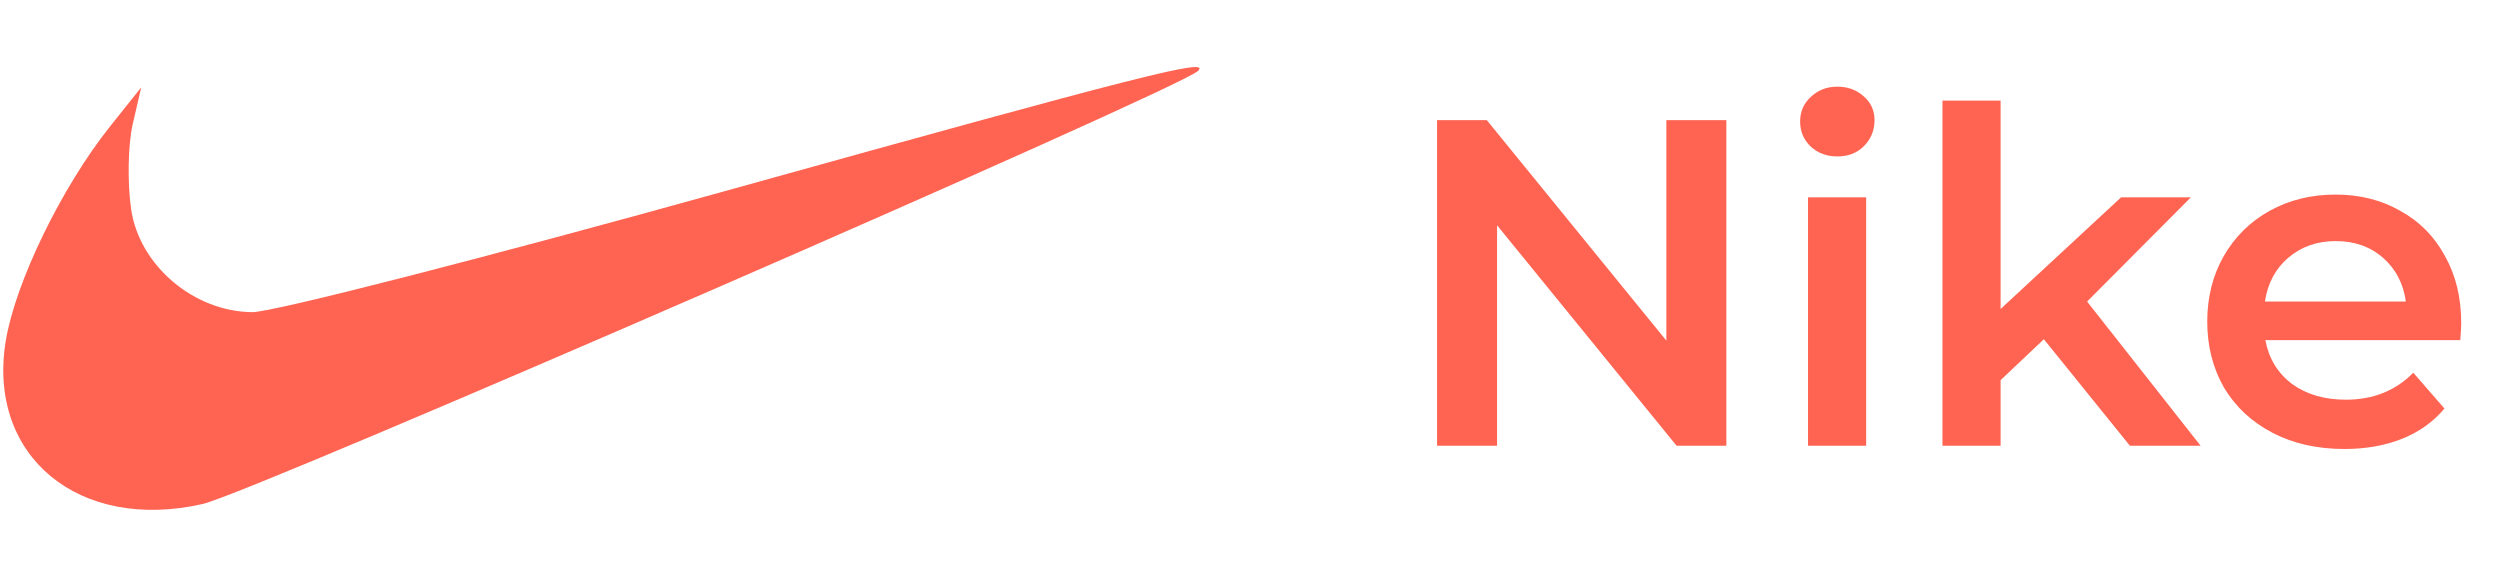
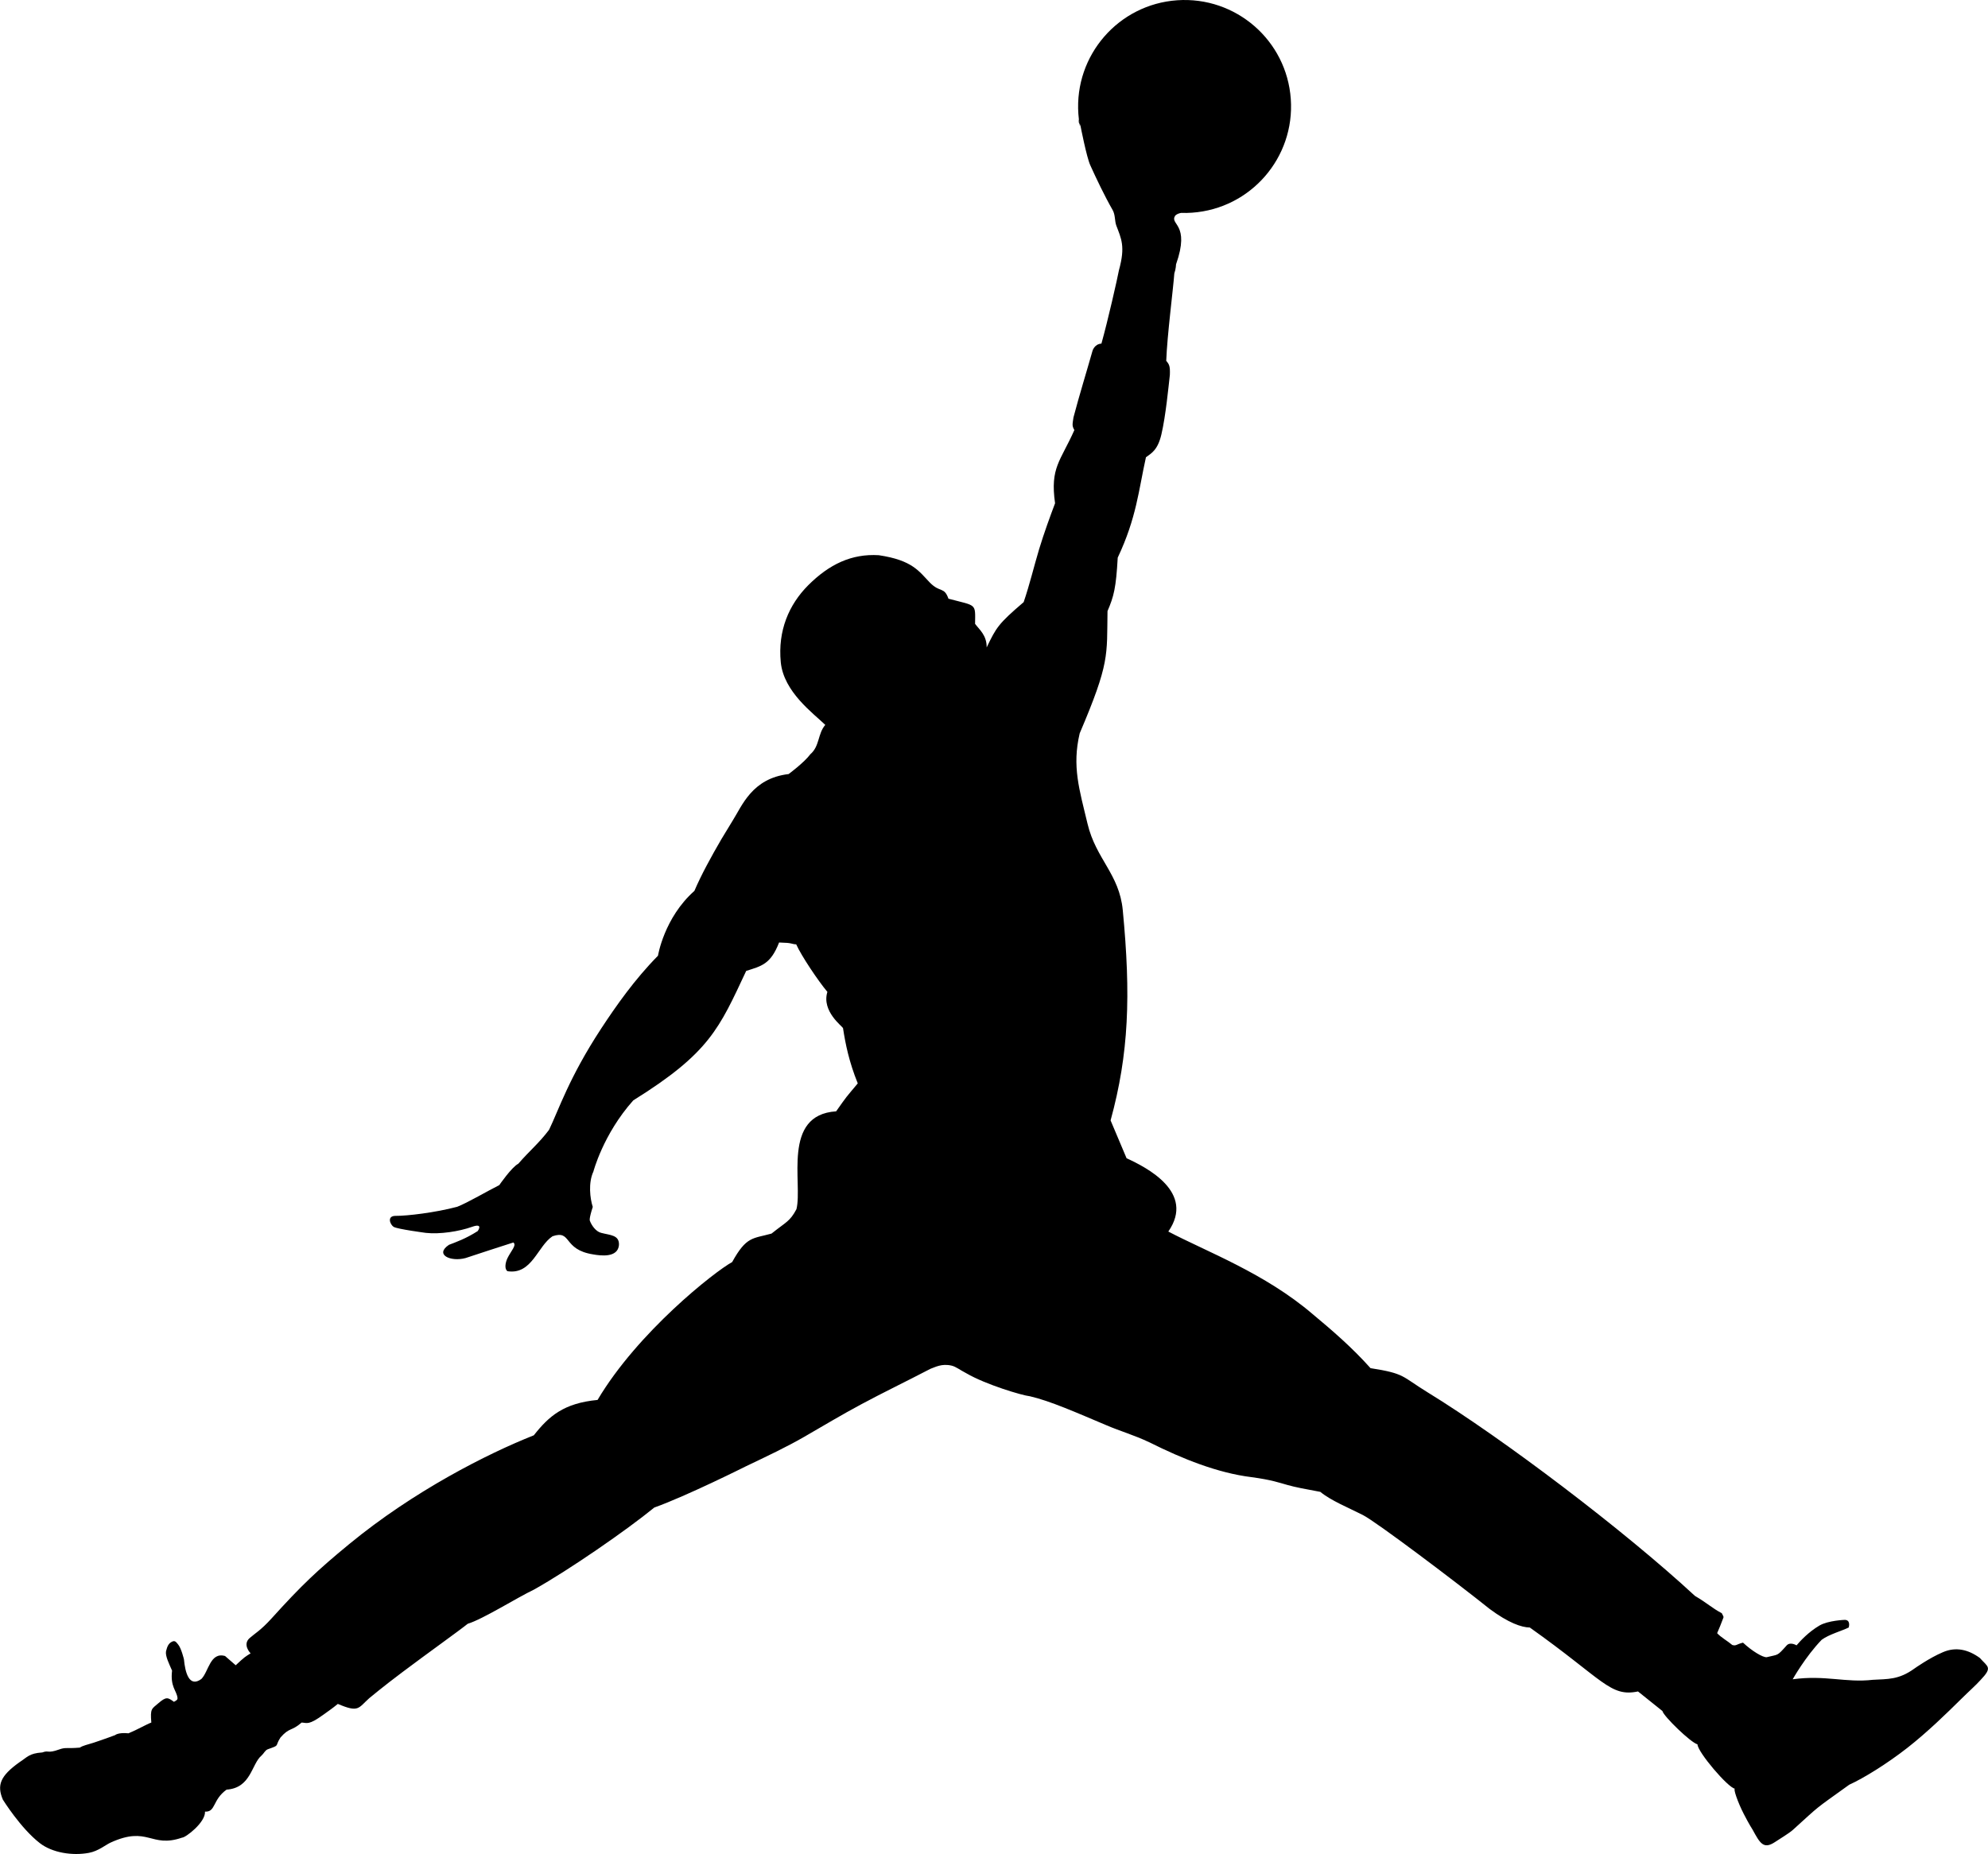
- <svg xmlns="http://www.w3.org/2000/svg" width="129" height="29" viewBox="0 0 129 29" fill="none">
-   <path d="M89.08 6.2V23H86.512L77.248 11.624V23H74.152V6.2H76.72L85.984 17.576V6.2H89.08ZM93.294 10.184H96.294V23H93.294V10.184ZM94.806 8.072C94.262 8.072 93.806 7.904 93.438 7.568C93.07 7.216 92.886 6.784 92.886 6.272C92.886 5.76 93.07 5.336 93.438 5C93.806 4.648 94.262 4.472 94.806 4.472C95.35 4.472 95.806 4.64 96.174 4.976C96.542 5.296 96.726 5.704 96.726 6.2C96.726 6.728 96.542 7.176 96.174 7.544C95.822 7.896 95.366 8.072 94.806 8.072ZM105.463 17.504L103.231 19.616V23H100.231V5.192H103.231V15.944L109.447 10.184H113.047L107.695 15.56L113.551 23H109.903L105.463 17.504ZM126.998 16.664C126.998 16.872 126.982 17.168 126.95 17.552H116.894C117.07 18.496 117.526 19.248 118.262 19.808C119.014 20.352 119.942 20.624 121.046 20.624C122.454 20.624 123.614 20.16 124.526 19.232L126.134 21.08C125.558 21.768 124.83 22.288 123.95 22.64C123.07 22.992 122.078 23.168 120.974 23.168C119.566 23.168 118.326 22.888 117.254 22.328C116.182 21.768 115.35 20.992 114.758 20C114.182 18.992 113.894 17.856 113.894 16.592C113.894 15.344 114.174 14.224 114.734 13.232C115.31 12.224 116.102 11.44 117.11 10.88C118.118 10.32 119.254 10.04 120.518 10.04C121.766 10.04 122.878 10.32 123.854 10.88C124.846 11.424 125.614 12.2 126.158 13.208C126.718 14.2 126.998 15.352 126.998 16.664ZM120.518 12.44C119.558 12.44 118.742 12.728 118.07 13.304C117.414 13.864 117.014 14.616 116.87 15.56H124.142C124.014 14.632 123.622 13.88 122.966 13.304C122.31 12.728 121.494 12.44 120.518 12.44Z" fill="#FF6452" />
-   <path fill-rule="evenodd" clip-rule="evenodd" d="M37.61 9.805C25.135 13.276 14.071 16.112 13.024 16.107C10.011 16.09 7.192 13.701 6.768 10.806C6.569 9.444 6.604 7.469 6.846 6.418L7.287 4.507L5.672 6.532C3.17 9.671 0.775 14.608 0.291 17.626C-0.659 23.552 4.086 27.46 10.465 26.004C12.994 25.427 60.955 4.557 61.822 3.656C62.483 2.969 58.945 3.867 37.61 9.805Z" fill="#FF6452" />
+ <svg xmlns="http://www.w3.org/2000/svg" width="2500" height="2332" viewBox="5.003 13.06 239.999 223.884">
+   <path d="M135.377 28.32a12.9 12.9 0 0 1-.189-1.504c-.492-7.083 4.84-13.225 11.922-13.724 7.09-.494 13.23 4.845 13.725 11.928s-4.839 13.225-11.921 13.724c-.448.034-.892.04-1.326.023-.287.074-.459.109-.706.327-.729 1.136 1.854.924.098 5.889 0 0-.012.545-.207 1.09-.138 1.906-.871 7.554-.976 10.562.373.436.478.648.437 1.705-.166 1.429-.494 4.931-1.021 7.175-.447 1.923-1.232 2.29-1.865 2.761-.89 3.984-1.125 7.284-3.408 12.123-.207 3.668-.465 4.667-1.234 6.458-.086 5.401.287 6.205-3.357 14.757-.941 4-.046 6.767.947 10.923 1.016 4.271 3.834 6.056 4.253 10.43.987 10.301.74 17.314-1.47 25.391l1.929 4.568c2.394 1.098 8.334 4.1 5.04 8.852 4.639 2.438 11.646 5.027 17.426 9.971 2.325 1.936 4.781 4.047 6.985 6.525 4.196.654 3.748.987 6.858 2.898 9.145 5.607 23.81 16.73 32.311 24.605 1.464.855 2.061 1.471 3.243 2.091.185.354.235.436.194.532-.406 1.028-.391 1.058-.758 1.877.459.507 1.314.981 1.825 1.425.478.149.478-.08 1.298-.281 1.067.999 2.389 1.804 2.863 1.757 1.447-.367 1.2-.068 2.423-1.436.44-.453 1.177.006 1.177.006.459-.539 1.446-1.613 2.762-2.389 1.05-.619 3.054-.688 3.054-.688.671.006.545.694.487.918-.758.391-2.364.821-3.266 1.486-1.964 2.031-3.502 4.771-3.502 4.771 3.954-.54 6.383.441 9.678.063 1.797-.104 3.123.012 5.01-1.354 0 0 1.814-1.291 3.439-1.976 1.578-.688 3.076-.321 4.465.688.981 1.107 1.572 1.113.08 2.676-.539.607-1.32 1.285-2.312 2.267-1.745 1.724-4.094 4.022-6.526 5.924-2.463 1.923-5.258 3.65-7.003 4.442-4.402 3.163-3.363 2.336-6.824 5.471-.437.391-1.596 1.09-2.158 1.463-1.365.896-1.791.149-2.681-1.492 0 0-.407-.613-1.079-1.923-.734-1.429-1.285-3.063-1.062-3.036-.82-.104-4.512-4.432-4.521-5.36-.781-.179-4.111-3.403-4.23-4.019l-2.95-2.365c-3.375.701-4.149-1.395-13.063-7.72-1.017-.018-2.588-.567-4.84-2.237-4.022-3.222-13.672-10.511-15.308-11.344-1.757-.895-3.856-1.738-5.144-2.801-1.929-.355-2.984-.557-3.949-.826-.986-.27-1.883-.619-4.379-.953-4.063-.505-8.277-2.187-12.289-4.195-1.899-.9-3.553-1.359-5.188-2.062-3.668-1.549-6.813-2.944-9.25-3.507-.93-.092-5.35-1.418-7.668-2.771-.804-.414-1.269-.81-1.797-.931-1.217-.28-1.998.201-2.548.386-2.973 1.549-5.757 2.887-8.329 4.271-2.394 1.28-4.598 2.61-6.934 3.955-2.107 1.217-4.541 2.364-7.043 3.559 0 0-7.135 3.576-11.032 4.966-3.381 2.76-10.292 7.535-14.51 9.9-2.089.993-6.147 3.564-8.019 4.139-1.068.86-4.873 3.575-7.852 5.814-2.302 1.722-4.041 3.174-4.041 3.174-1.337 1.199-1.246 1.768-3.788.688-.706.58-1.251.941-1.705 1.274-1.836 1.332-1.992 1.011-2.663.976-1.28 1.108-1.441.535-2.56 1.81-.735 1.138.017.866-1.533 1.418-.327.126-.482.521-.734.74-1.246 1.026-1.251 3.926-4.236 4.133-1.728 1.233-1.286 2.722-2.606 2.657.081 1.279-2.336 3.146-2.772 3.14-3.806 1.313-4.07-1.485-8.639.603-.591.271-1.458 1.018-2.6 1.234-2.009.379-4.437-.018-5.918-1.165-2.331-1.797-4.477-5.264-4.477-5.264-.741-1.751-.31-2.858 2.003-4.513.964-.613 1.142-1.072 2.761-1.183.804-.304.585.161 2.021-.354.832-.299.832-.086 2.508-.229.384-.259.924-.351 1.647-.586 1.326-.437 2.618-.924 2.618-.924s.338-.339 1.613-.218c1.079-.442 2.187-1.098 2.755-1.299-.144-1.709.04-1.629.832-2.317.987-.851 1.165-.712 1.9-.185.31-.179.459-.24.425-.5-.121-.89-.884-1.309-.654-3.271-.339-.786-.838-1.756-.729-2.342.161-.632.316-.937.7-1.138.408-.217.54.076.758.321.39.454.706 1.798.706 1.798.138 1.516.608 3.479 2.106 2.371.884-.896 1.056-3.283 2.858-2.772l1.286 1.118c1.091-1.026 1.143-1.026 1.797-1.439 0 0-1.022-1.033-.126-1.837.614-.546 1.354-.937 2.669-2.394 3.61-3.989 5.464-5.752 9.368-8.967 7.789-6.406 16.651-10.899 22.282-13.133 1.836-2.331 3.622-3.88 7.697-4.271 4.844-8.18 14.12-15.485 16.25-16.65 1.733-3.141 2.485-2.807 4.752-3.438 1.796-1.44 2.204-1.44 3.008-2.944.781-3.104-1.802-11.399 4.792-11.818 1.401-1.979 1.051-1.504 2.612-3.375-1.056-2.606-1.492-4.786-1.779-6.664-.052-.218-2.617-2.026-1.889-4.386-1.09-1.297-3.128-4.324-3.765-5.742-.292.006-.534-.104-.855-.148-.333-.053-.747-.034-1.211-.074-1.027 2.65-2.146 2.847-3.972 3.432-3.26 6.948-4.408 9.889-13.632 15.633-3.662 4.1-4.833 8.668-4.816 8.6-.631 1.354-.408 3.249-.075 4.265-.482 1.504-.356 1.653-.356 1.653.201.568.724 1.32 1.366 1.48 1.108.293 2.216.246 2.152 1.48-.149 1.544-2.175 1.291-3.134 1.119-3.691-.586-2.525-2.991-4.885-2.188-1.808 1.183-2.485 4.673-5.436 4.22-.39-.258-.27-1.021-.006-1.572.414-.861 1.148-1.573.712-1.896a583.852 583.852 0 0 0-5.763 1.878c-1.808.493-3.789-.408-2.009-1.597.827-.321 2.009-.724 3.467-1.658 0 0 .751-1.022-.689-.511-1.573.562-3.892.912-5.556.729 0 0-3.45-.453-3.892-.724-.448-.271-.855-1.337.224-1.331 1.366.012 4.787-.391 7.439-1.097 1.28-.499 3.714-1.939 5.08-2.617 0 0 1.481-2.158 2.296-2.583 1.36-1.566 2.508-2.491 3.713-4.093 1.177-2.429 2.394-6.273 6.291-12.226 1.802-2.744 4.041-5.94 6.859-8.798 0 0 .729-4.574 4.397-7.829.81-1.906 2.038-4.15 3.249-6.228.471-.798.918-1.492 1.366-2.25 1.137-1.785 2.331-5.108 6.762-5.631 0 0 1.894-1.4 2.623-2.395 1.137-.97.878-2.479 1.802-3.542-1.412-1.377-5.022-3.966-5.373-7.565-.373-3.817.987-6.957 3.295-9.281 2.56-2.56 5.258-3.84 8.535-3.645 4.092.608 4.867 1.963 6.17 3.306 1.251 1.274 1.716.454 2.244 1.946 3.433.913 3.243.511 3.214 3.037.528.711 1.412 1.372 1.4 2.847 1.154-2.394 1.383-2.835 4.466-5.47.729-2.141 1.224-4.247 1.864-6.388.601-1.98 1.348-4.018 1.927-5.551-.614-4.328.647-5.045 2.33-8.839-.298-.522-.234-.671-.108-1.527.654-2.508 1.676-5.826 2.284-7.99 0 0 .201-.861 1.091-.924.77-2.738 1.924-7.835 2.118-8.874.792-2.864.281-3.783-.327-5.396-.195-.528-.104-1.28-.441-1.866-.959-1.67-1.991-3.84-2.691-5.39-.454-.987-1.172-4.707-1.172-4.707-.616-1.899-.082.001-.082.001" />
</svg>
